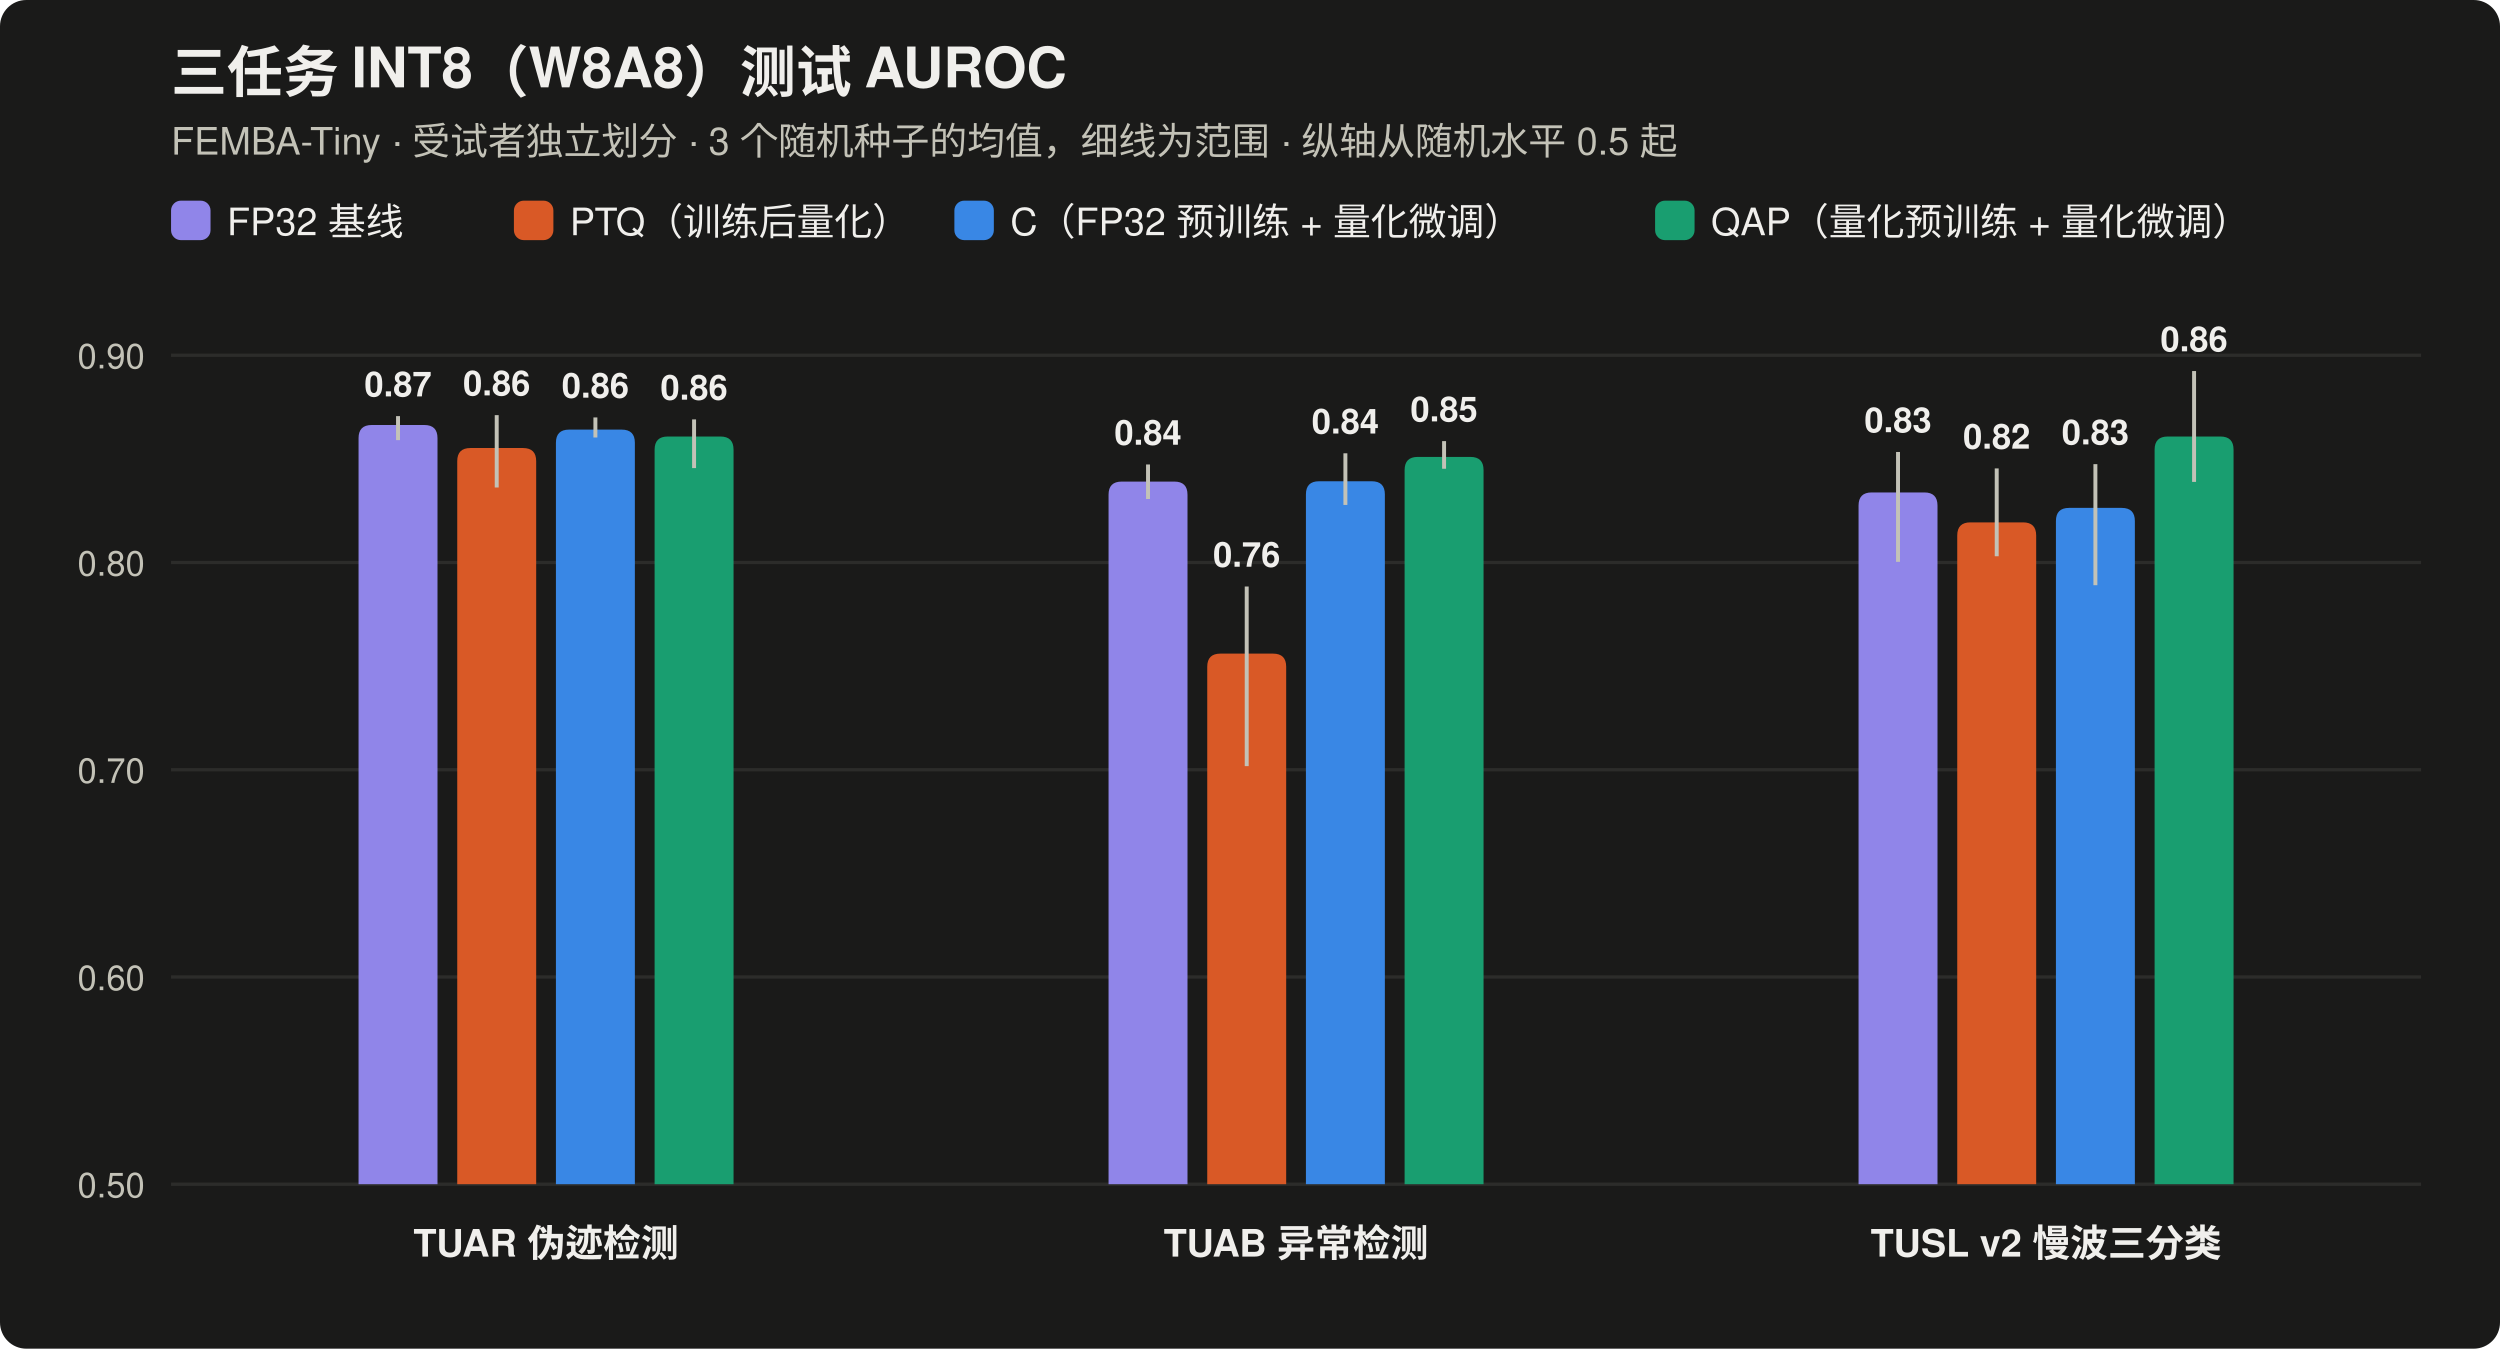
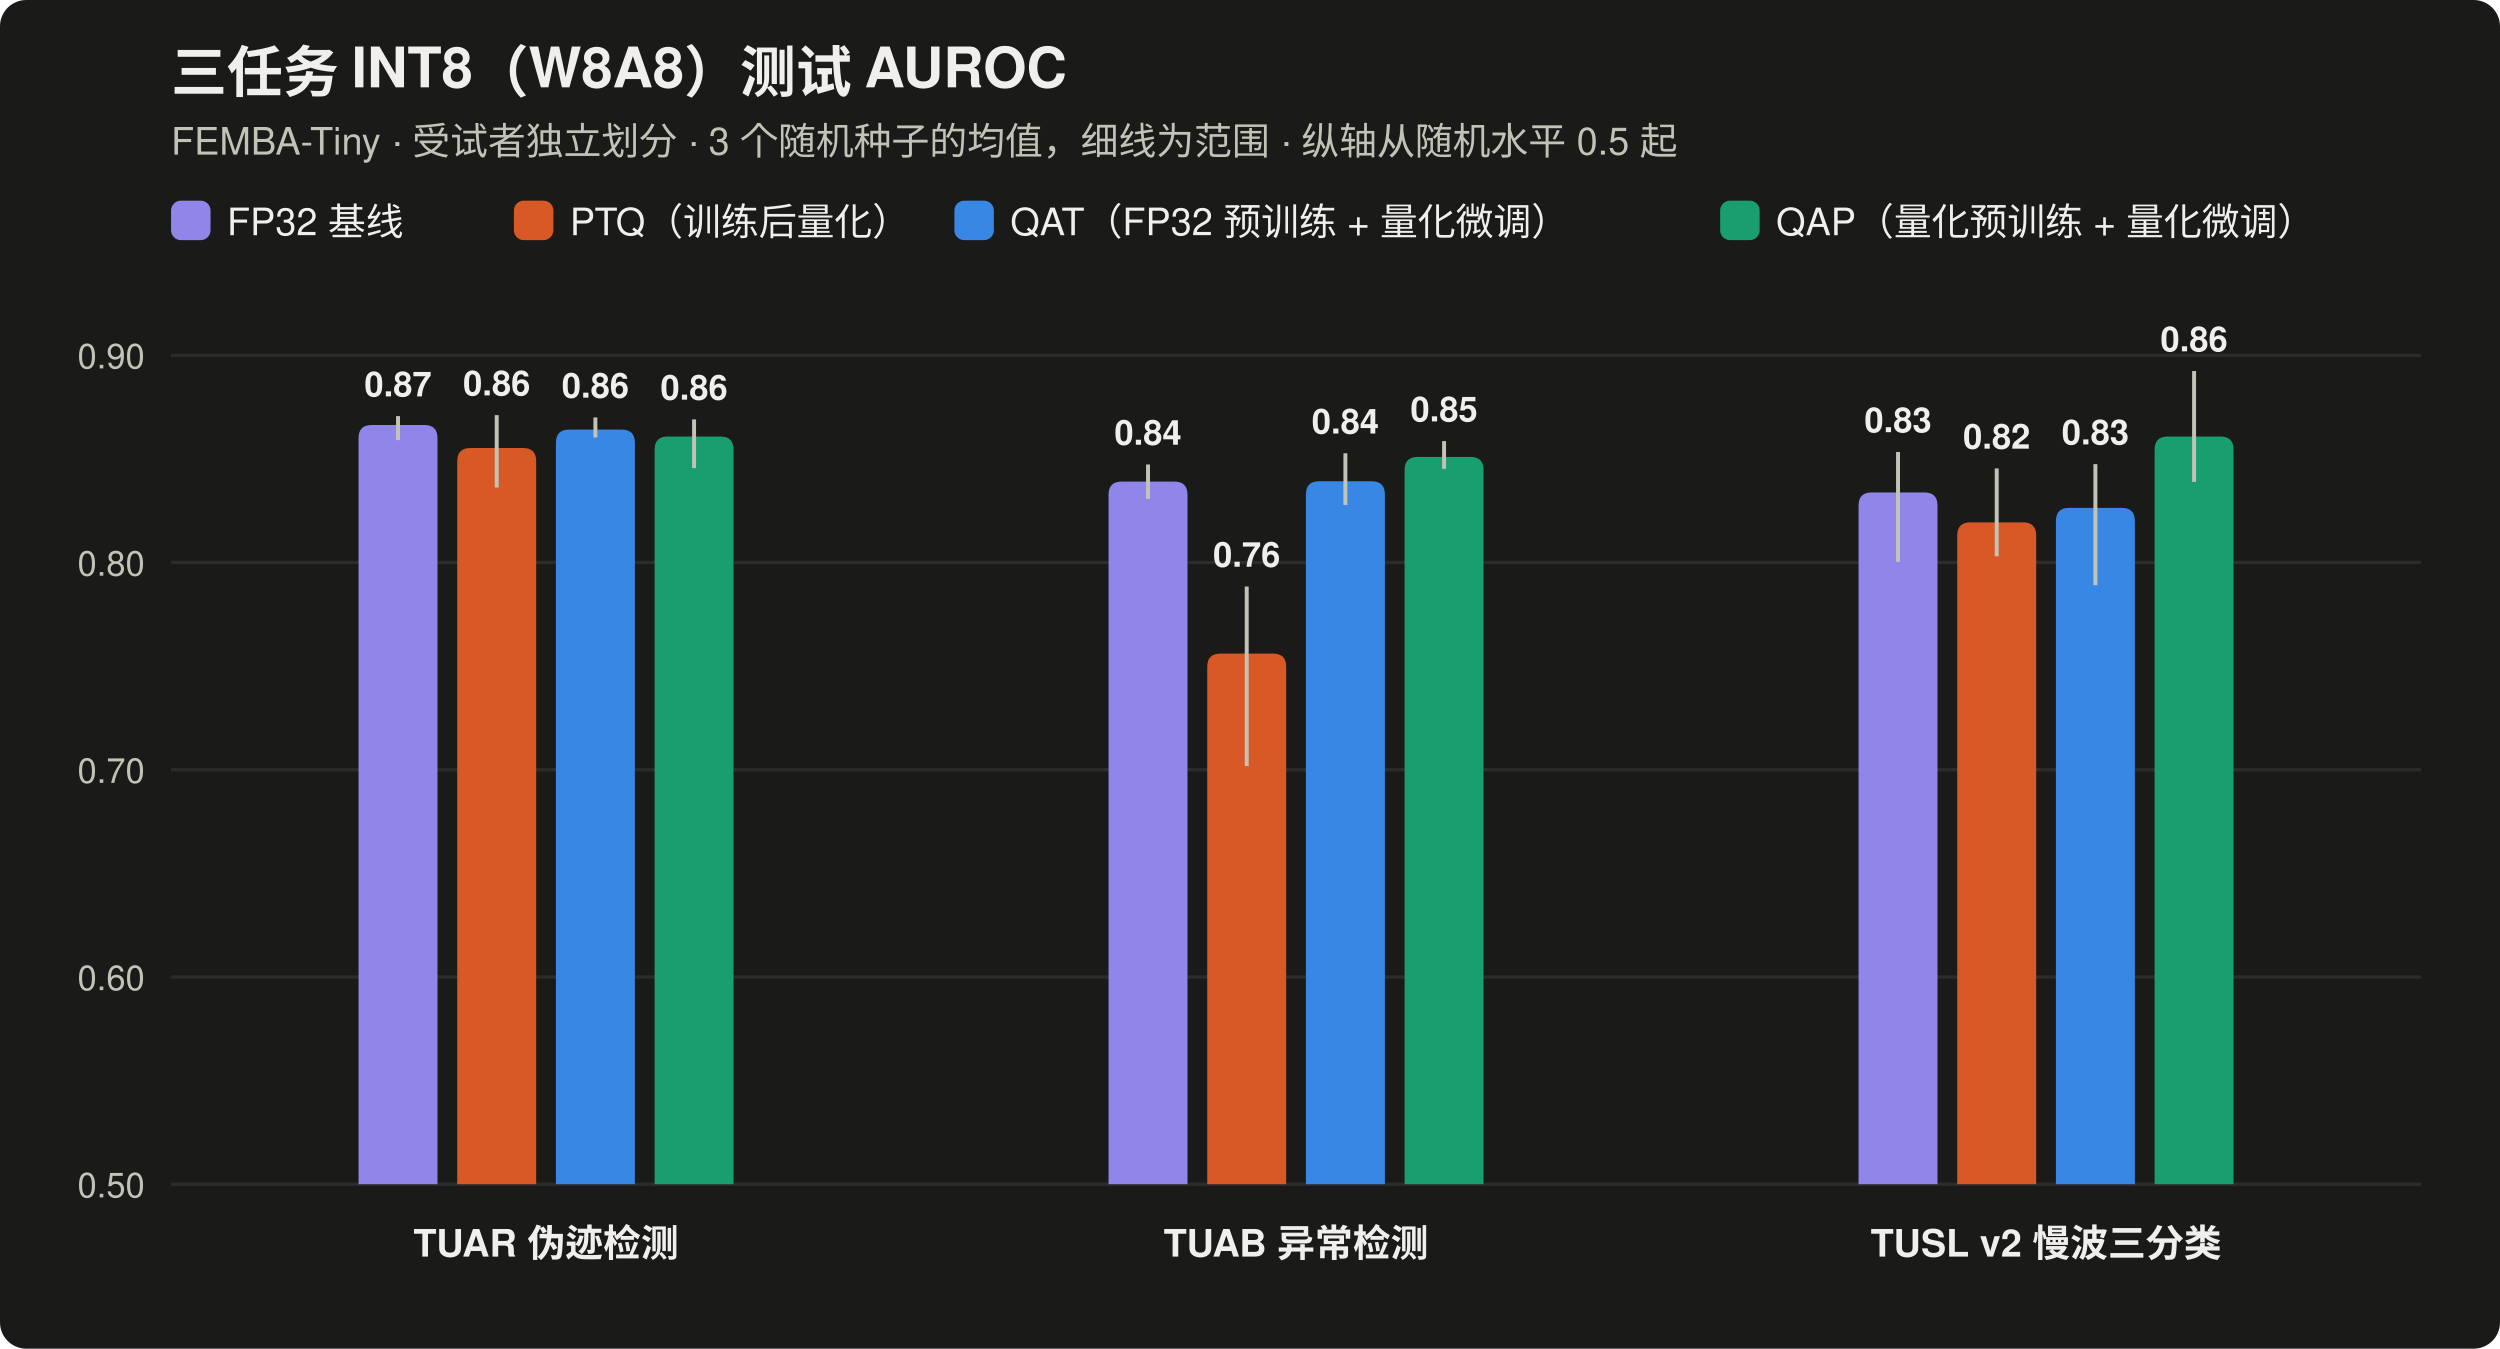
<svg xmlns="http://www.w3.org/2000/svg" viewBox="0 0 760 410" width="760" height="410" role="img">
  <rect width="760" height="410" fill="#1a1a19" rx="8" />
  <text x="52" y="28" font-size="17" fill="#f0efec" text-anchor="start" font-weight="600" font-family="-apple-system, BlinkMacSystemFont, Segoe UI, Helvetica, Arial, sans-serif">三任务 INT8（W8A8）测试 AUROC</text>
  <text x="52" y="47" font-size="11.5" fill="#c3c2b7" text-anchor="start" font-family="-apple-system, BlinkMacSystemFont, Segoe UI, Helvetica, Arial, sans-serif">FEMBA-Tiny · 受试者独立划分 · 3 个随机种子的均值，细线为范围 · 纵轴从随机水平 0.5 起</text>
  <rect x="52" y="61" width="12" height="12" rx="3" fill="#9085e9" />
  <text x="69" y="71.5" font-size="11.5" fill="#f0efec" text-anchor="start" font-family="-apple-system, BlinkMacSystemFont, Segoe UI, Helvetica, Arial, sans-serif">FP32 基线</text>
  <rect x="156.23" y="61" width="12" height="12" rx="3" fill="#d95926" />
  <text x="173.23" y="71.5" font-size="11.5" fill="#f0efec" text-anchor="start" font-family="-apple-system, BlinkMacSystemFont, Segoe UI, Helvetica, Arial, sans-serif">PTQ（训练后量化）</text>
  <rect x="290.13" y="61" width="12" height="12" rx="3" fill="#3987e5" />
-   <text x="307.13" y="71.5" font-size="11.5" fill="#f0efec" text-anchor="start" font-family="-apple-system, BlinkMacSystemFont, Segoe UI, Helvetica, Arial, sans-serif">C（FP32 预训练 + 量化微调）</text>
-   <rect x="503.15" y="61" width="12" height="12" rx="3" fill="#199e70" />
-   <text x="520.15" y="71.5" font-size="11.5" fill="#f0efec" text-anchor="start" font-family="-apple-system, BlinkMacSystemFont, Segoe UI, Helvetica, Arial, sans-serif">QAP（量化预训练 + 量化微调）</text>
+   <text x="307.13" y="71.5" font-size="11.5" fill="#f0efec" text-anchor="start" font-family="-apple-system, BlinkMacSystemFont, Segoe UI, Helvetica, Arial, sans-serif">QAT（FP32 预训练 + 量化微调）</text>
+   <rect x="522.93" y="61" width="12" height="12" rx="3" fill="#199e70" />
+   <text x="539.93" y="71.5" font-size="11.5" fill="#f0efec" text-anchor="start" font-family="-apple-system, BlinkMacSystemFont, Segoe UI, Helvetica, Arial, sans-serif">QAP（量化预训练 + 量化微调）</text>
  <line x1="52" y1="360.0" x2="736" y2="360.0" stroke="#2c2c2a" stroke-width="1" />
  <text x="44" y="364.0" font-size="10.5" fill="#c3c2b7" text-anchor="end" font-family="-apple-system, BlinkMacSystemFont, Segoe UI, Helvetica, Arial, sans-serif">0.50</text>
  <line x1="52" y1="297.0" x2="736" y2="297.0" stroke="#2c2c2a" stroke-width="1" />
  <text x="44" y="301.0" font-size="10.5" fill="#c3c2b7" text-anchor="end" font-family="-apple-system, BlinkMacSystemFont, Segoe UI, Helvetica, Arial, sans-serif">0.60</text>
  <line x1="52" y1="234.0" x2="736" y2="234.0" stroke="#2c2c2a" stroke-width="1" />
  <text x="44" y="238.0" font-size="10.5" fill="#c3c2b7" text-anchor="end" font-family="-apple-system, BlinkMacSystemFont, Segoe UI, Helvetica, Arial, sans-serif">0.70</text>
  <line x1="52" y1="171.0" x2="736" y2="171.0" stroke="#2c2c2a" stroke-width="1" />
  <text x="44" y="175.0" font-size="10.5" fill="#c3c2b7" text-anchor="end" font-family="-apple-system, BlinkMacSystemFont, Segoe UI, Helvetica, Arial, sans-serif">0.80</text>
  <line x1="52" y1="108.0" x2="736" y2="108.0" stroke="#2c2c2a" stroke-width="1" />
  <text x="44" y="112.0" font-size="10.5" fill="#c3c2b7" text-anchor="end" font-family="-apple-system, BlinkMacSystemFont, Segoe UI, Helvetica, Arial, sans-serif">0.90</text>
  <path d="M109.0,360 V133.2 Q109.0,129.2 113.0,129.2 H129.0 Q133.0,129.2 133.0,133.2 V360 Z" fill="#9085e9" />
  <line x1="121.0" y1="126.5" x2="121.0" y2="133.8" stroke="#c3c2b7" stroke-width="1.2" />
  <text x="121.0" y="120.5" font-size="10.5" fill="#f0efec" text-anchor="middle" font-weight="600" font-family="-apple-system, BlinkMacSystemFont, Segoe UI, Helvetica, Arial, sans-serif">0.87</text>
  <path d="M139.0,360 V140.2 Q139.0,136.2 143.0,136.2 H159.0 Q163.0,136.2 163.0,140.2 V360 Z" fill="#d95926" />
  <line x1="151.0" y1="126.2" x2="151.0" y2="148.2" stroke="#c3c2b7" stroke-width="1.2" />
  <text x="151.0" y="120.2" font-size="10.5" fill="#f0efec" text-anchor="middle" font-weight="600" font-family="-apple-system, BlinkMacSystemFont, Segoe UI, Helvetica, Arial, sans-serif">0.86</text>
  <path d="M169.0,360 V134.6 Q169.0,130.6 173.0,130.6 H189.0 Q193.0,130.6 193.0,134.6 V360 Z" fill="#3987e5" />
  <line x1="181.0" y1="126.9" x2="181.0" y2="133.0" stroke="#c3c2b7" stroke-width="1.2" />
  <text x="181.0" y="120.9" font-size="10.5" fill="#f0efec" text-anchor="middle" font-weight="600" font-family="-apple-system, BlinkMacSystemFont, Segoe UI, Helvetica, Arial, sans-serif">0.86</text>
  <path d="M199.0,360 V136.7 Q199.0,132.7 203.0,132.7 H219.0 Q223.0,132.7 223.0,136.7 V360 Z" fill="#199e70" />
  <line x1="211.0" y1="127.5" x2="211.0" y2="142.3" stroke="#c3c2b7" stroke-width="1.2" />
  <text x="211.0" y="121.5" font-size="10.5" fill="#f0efec" text-anchor="middle" font-weight="600" font-family="-apple-system, BlinkMacSystemFont, Segoe UI, Helvetica, Arial, sans-serif">0.86</text>
  <text x="166.0" y="382" font-size="11.5" fill="#f0efec" text-anchor="middle" font-weight="600" font-family="-apple-system, BlinkMacSystemFont, Segoe UI, Helvetica, Arial, sans-serif">TUAR 伪迹检测</text>
  <path d="M337.0,360 V150.4 Q337.0,146.4 341.0,146.4 H357.0 Q361.0,146.4 361.0,150.4 V360 Z" fill="#9085e9" />
  <line x1="349.0" y1="141.2" x2="349.0" y2="151.7" stroke="#c3c2b7" stroke-width="1.2" />
  <text x="349.0" y="135.2" font-size="10.5" fill="#f0efec" text-anchor="middle" font-weight="600" font-family="-apple-system, BlinkMacSystemFont, Segoe UI, Helvetica, Arial, sans-serif">0.84</text>
  <path d="M367.0,360 V202.7 Q367.0,198.7 371.0,198.7 H387.0 Q391.0,198.7 391.0,202.7 V360 Z" fill="#d95926" />
  <line x1="379.0" y1="178.3" x2="379.0" y2="232.9" stroke="#c3c2b7" stroke-width="1.2" />
  <text x="379.0" y="172.3" font-size="10.5" fill="#f0efec" text-anchor="middle" font-weight="600" font-family="-apple-system, BlinkMacSystemFont, Segoe UI, Helvetica, Arial, sans-serif">0.76</text>
  <path d="M397.0,360 V150.3 Q397.0,146.3 401.0,146.3 H417.0 Q421.0,146.3 421.0,150.3 V360 Z" fill="#3987e5" />
  <line x1="409.0" y1="137.8" x2="409.0" y2="153.5" stroke="#c3c2b7" stroke-width="1.2" />
  <text x="409.0" y="131.8" font-size="10.5" fill="#f0efec" text-anchor="middle" font-weight="600" font-family="-apple-system, BlinkMacSystemFont, Segoe UI, Helvetica, Arial, sans-serif">0.84</text>
  <path d="M427.0,360 V142.9 Q427.0,138.9 431.0,138.9 H447.0 Q451.0,138.9 451.0,142.9 V360 Z" fill="#199e70" />
  <line x1="439.0" y1="134.1" x2="439.0" y2="142.5" stroke="#c3c2b7" stroke-width="1.2" />
  <text x="439.0" y="128.1" font-size="10.5" fill="#f0efec" text-anchor="middle" font-weight="600" font-family="-apple-system, BlinkMacSystemFont, Segoe UI, Helvetica, Arial, sans-serif">0.85</text>
  <text x="394.0" y="382" font-size="11.5" fill="#f0efec" text-anchor="middle" font-weight="600" font-family="-apple-system, BlinkMacSystemFont, Segoe UI, Helvetica, Arial, sans-serif">TUAB 异常检测</text>
  <path d="M565.0,360 V153.7 Q565.0,149.7 569.0,149.7 H585.0 Q589.0,149.7 589.0,153.7 V360 Z" fill="#9085e9" />
  <line x1="577.0" y1="137.4" x2="577.0" y2="170.8" stroke="#c3c2b7" stroke-width="1.2" />
  <text x="577.0" y="131.4" font-size="10.5" fill="#f0efec" text-anchor="middle" font-weight="600" font-family="-apple-system, BlinkMacSystemFont, Segoe UI, Helvetica, Arial, sans-serif">0.83</text>
  <path d="M595.0,360 V162.8 Q595.0,158.8 599.0,158.8 H615.0 Q619.0,158.8 619.0,162.8 V360 Z" fill="#d95926" />
  <line x1="607.0" y1="142.4" x2="607.0" y2="169.1" stroke="#c3c2b7" stroke-width="1.2" />
  <text x="607.0" y="136.4" font-size="10.5" fill="#f0efec" text-anchor="middle" font-weight="600" font-family="-apple-system, BlinkMacSystemFont, Segoe UI, Helvetica, Arial, sans-serif">0.82</text>
  <path d="M625.0,360 V158.4 Q625.0,154.4 629.0,154.4 H645.0 Q649.0,154.4 649.0,158.4 V360 Z" fill="#3987e5" />
  <line x1="637.0" y1="141.1" x2="637.0" y2="177.9" stroke="#c3c2b7" stroke-width="1.2" />
  <text x="637.0" y="135.1" font-size="10.5" fill="#f0efec" text-anchor="middle" font-weight="600" font-family="-apple-system, BlinkMacSystemFont, Segoe UI, Helvetica, Arial, sans-serif">0.83</text>
  <path d="M655.0,360 V136.7 Q655.0,132.7 659.0,132.7 H675.0 Q679.0,132.7 679.0,136.7 V360 Z" fill="#199e70" />
  <line x1="667.0" y1="112.8" x2="667.0" y2="146.5" stroke="#c3c2b7" stroke-width="1.2" />
  <text x="667.0" y="106.8" font-size="10.5" fill="#f0efec" text-anchor="middle" font-weight="600" font-family="-apple-system, BlinkMacSystemFont, Segoe UI, Helvetica, Arial, sans-serif">0.86</text>
  <text x="622.0" y="382" font-size="11.5" fill="#f0efec" text-anchor="middle" font-weight="600" font-family="-apple-system, BlinkMacSystemFont, Segoe UI, Helvetica, Arial, sans-serif">TUSL v2 慢波三分类</text>
</svg>
